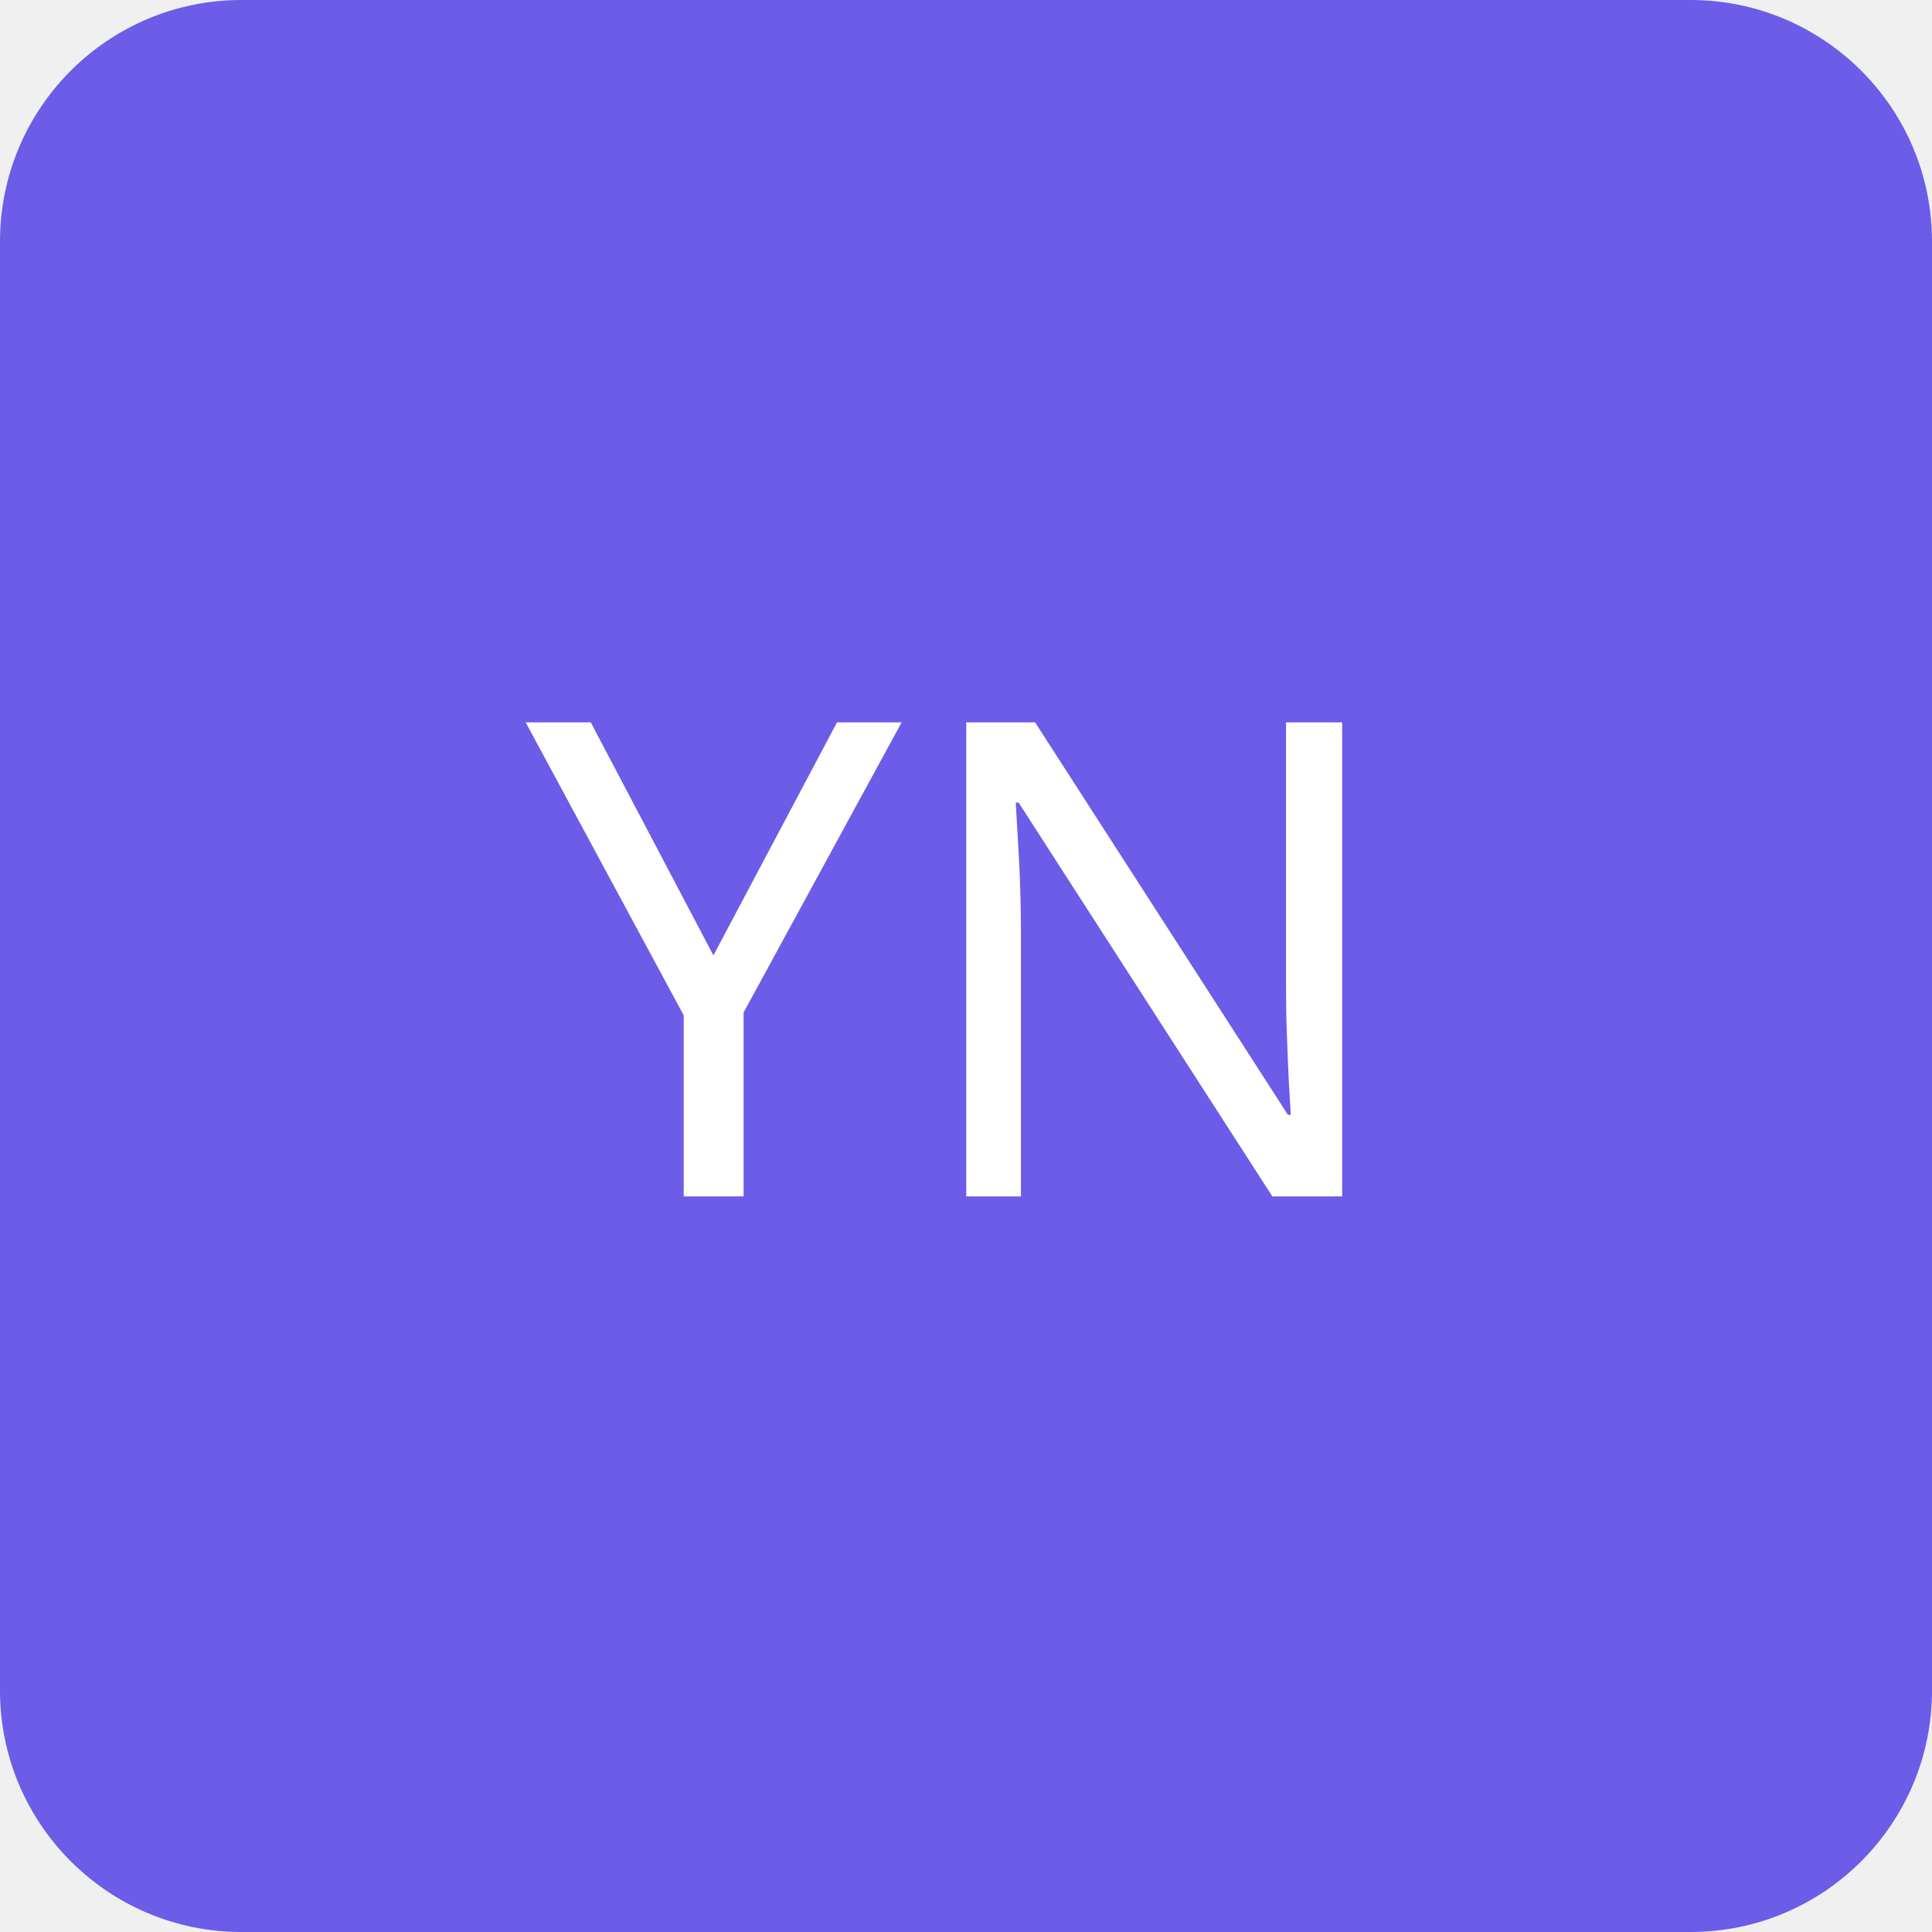
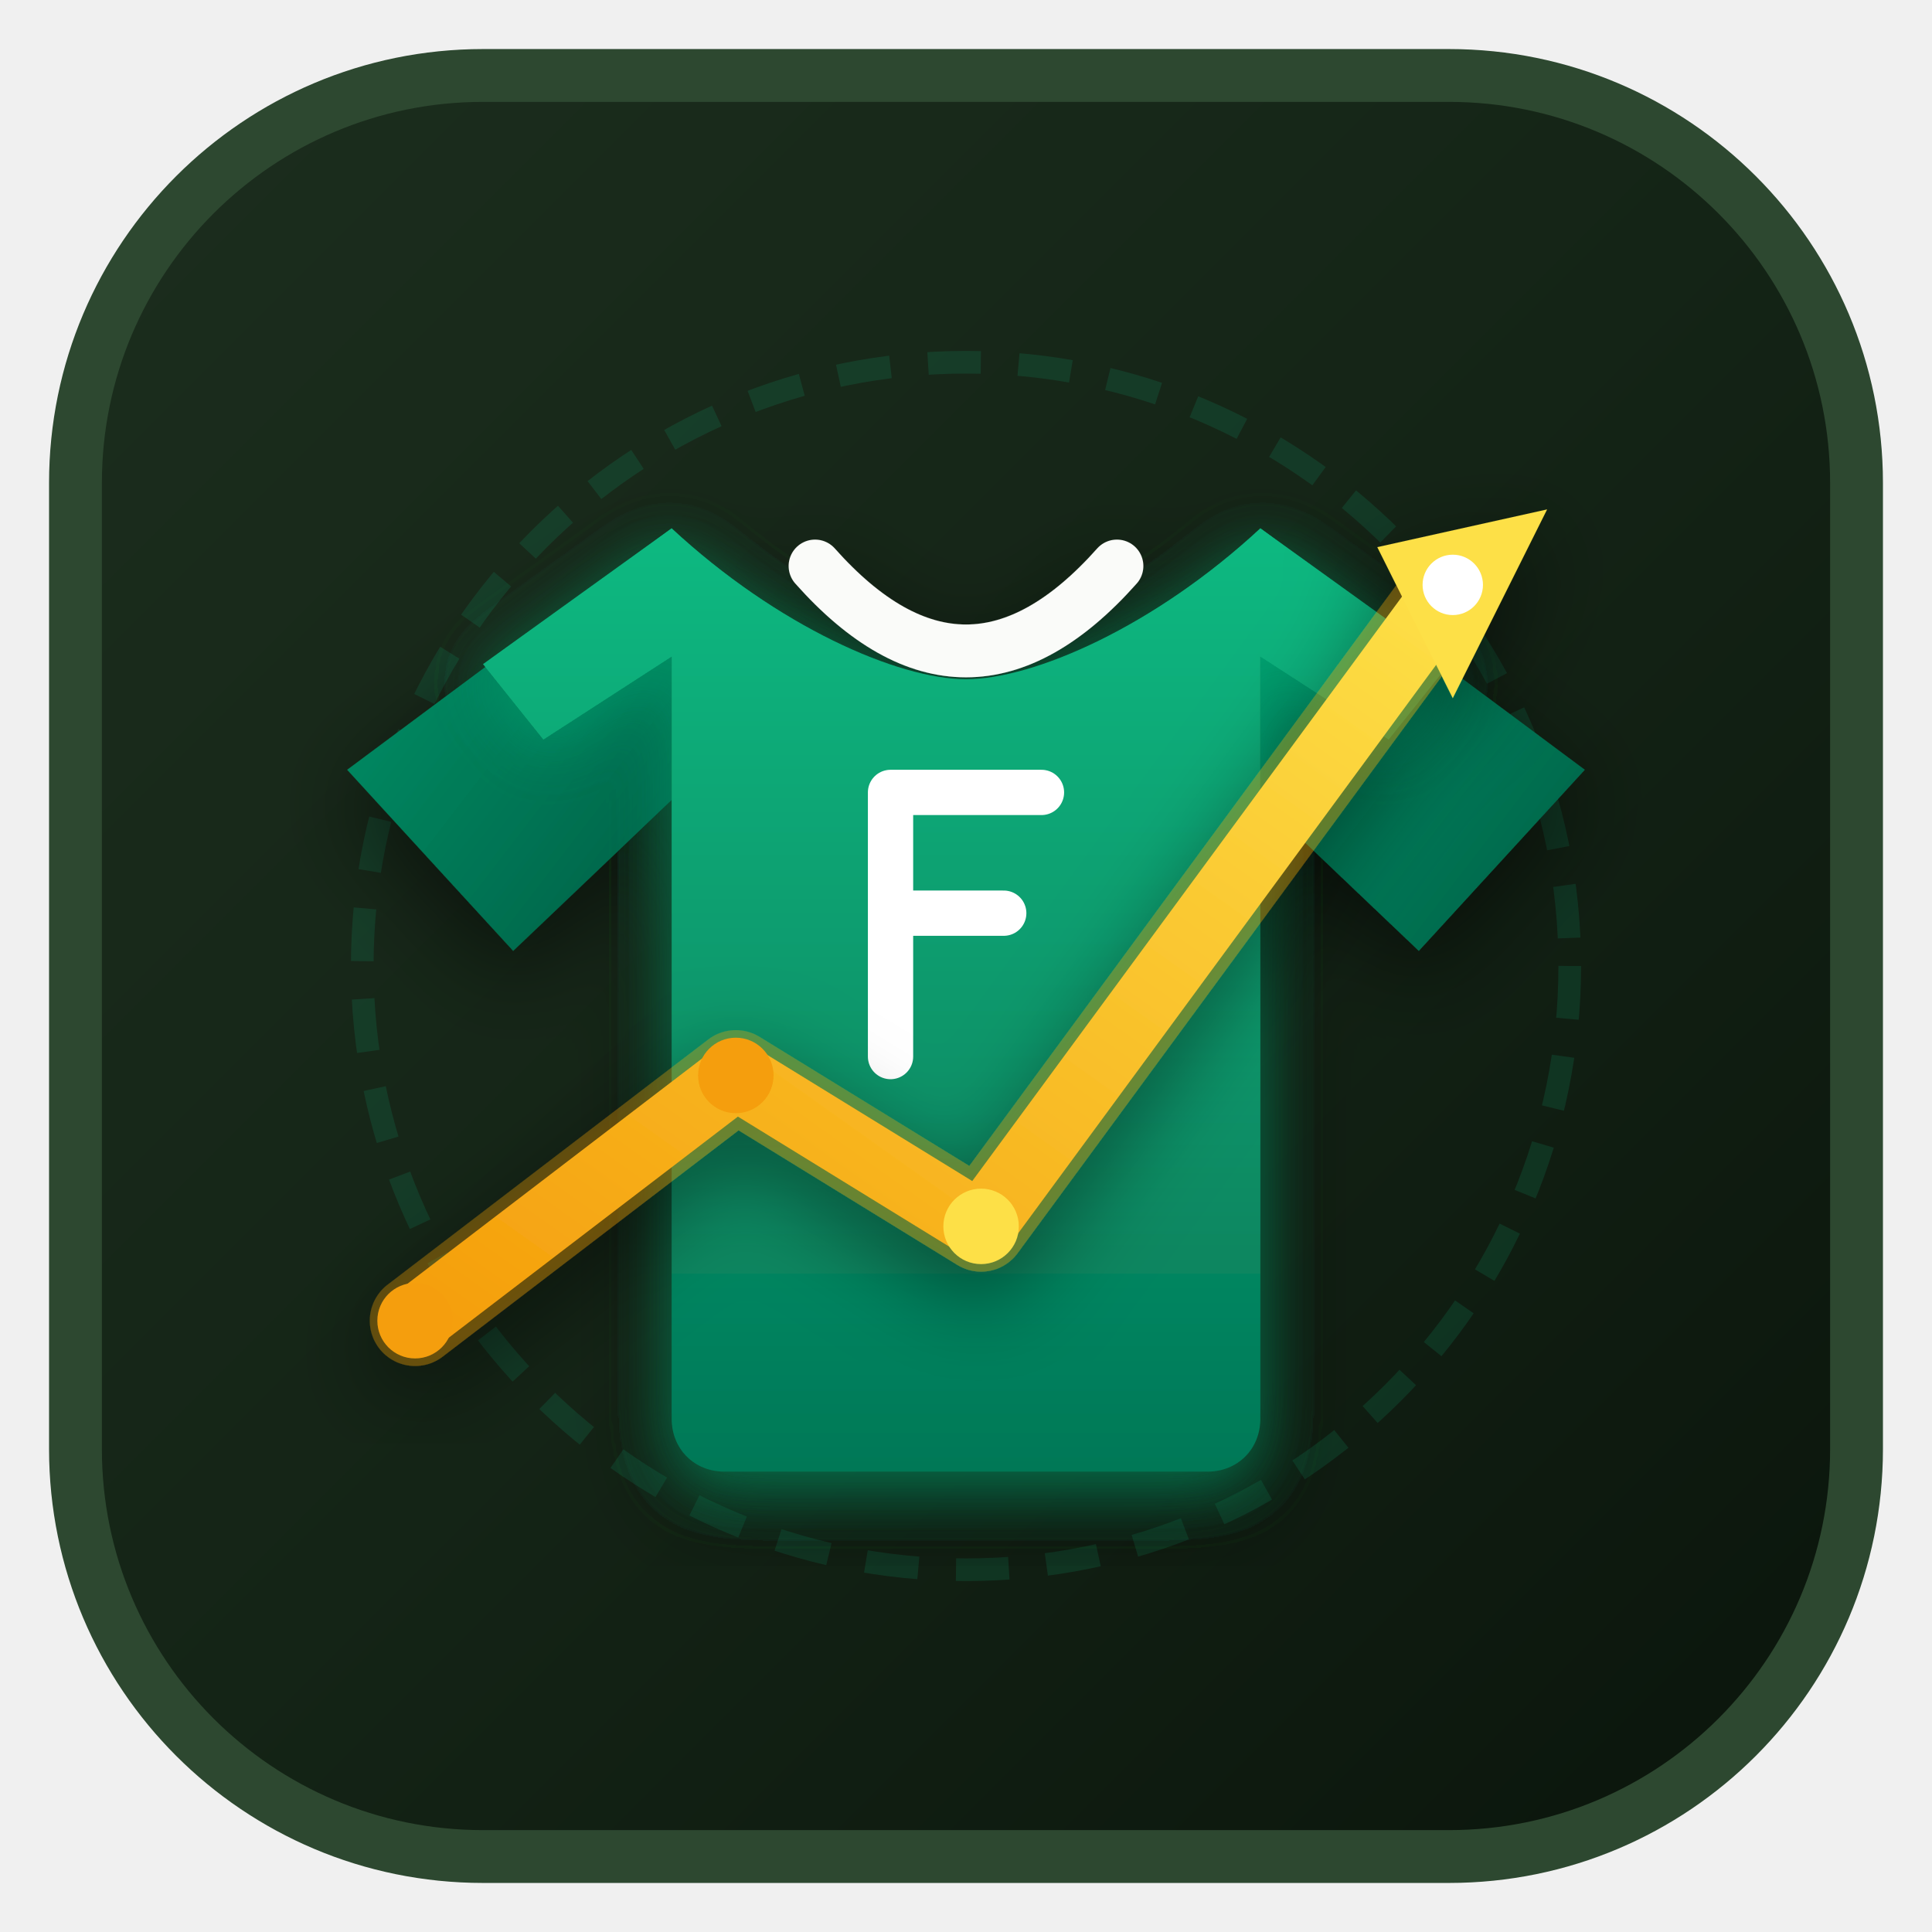
- <svg xmlns="http://www.w3.org/2000/svg" viewBox="0 0 64 64">
-   <rect width="64" height="64" rx="8" fill="#6c5ce7" />
-   <text x="50%" y="50%" dominant-baseline="middle" text-anchor="middle" font-family="Verdana" font-size="22" fill="white">YN</text>
+ <svg xmlns="http://www.w3.org/2000/svg" viewBox="0 0 512 512">
+   <defs>
+     <linearGradient id="bg" x1="0%" y1="0%" x2="100%" y2="100%">
+       <stop offset="0%" stop-color="#1C2E1E" />
+       <stop offset="50%" stop-color="#142416" />
+       <stop offset="100%" stop-color="#0A140B" />
+     </linearGradient>
+     <linearGradient id="kit" x1="0%" y1="0%" x2="0%" y2="100%">
+       <stop offset="0%" stop-color="#10B981" />
+       <stop offset="100%" stop-color="#047857" />
+     </linearGradient>
+     <linearGradient id="sleeves" x1="0%" y1="0%" x2="100%" y2="100%">
+       <stop offset="0%" stop-color="#059669" />
+       <stop offset="100%" stop-color="#065F46" />
+     </linearGradient>
+     <linearGradient id="gold" x1="0%" y1="100%" x2="100%" y2="0%">
+       <stop offset="0%" stop-color="#F59E0B" />
+       <stop offset="100%" stop-color="#FDE047" />
+     </linearGradient>
+     <filter id="shadow" x="-10%" y="-10%" width="120%" height="120%">
+       <feDropShadow dx="0" dy="8" stdDeviation="12" flood-color="#000000" flood-opacity="0.5" />
+     </filter>
+     <filter id="glow" x="-20%" y="-20%" width="140%" height="140%">
+       <feDropShadow dx="0" dy="4" stdDeviation="8" flood-color="#10B981" flood-opacity="0.4" />
+     </filter>
+   </defs>
+   <rect x="20" y="20" width="472" height="472" rx="108" fill="url(#bg)" stroke="#2D4830" stroke-width="14" />
+   <circle cx="256" cy="256" r="160" fill="none" stroke="#10B981" stroke-width="6" stroke-opacity="0.15" stroke-dasharray="14 10" />
+   <g filter="url(#shadow)">
+     <polygon points="178,140 92,204 136,252 178,212" fill="url(#sleeves)" />
+     <polygon points="334,140 420,204 376,252 334,212" fill="url(#sleeves)" />
+     <path d="M178 140 L128 176 L144 196 L178 174 L178 376 C178 384 184 390 192 390 L320 390 C328 390 334 384 334 376 L334 174 L368 196 L384 176 L334 140 C306 166 274 180 256 180 C238 180 206 166 178 140 Z" fill="url(#kit)" filter="url(#glow)" />
+     <path d="M216 150 Q256 195 296 150" fill="none" stroke="#FAFBF9" stroke-width="14" stroke-linecap="round" />
+     <path d="M236 210 L276 210 M236 242 L266 242 M236 210 L236 280" fill="none" stroke="#FFFFFF" stroke-width="12" stroke-linecap="round" stroke-linejoin="round" />
+   </g>
+   <g filter="url(#shadow)">
+     <path d="M110 350 L195 285 L260 325 L385 155" fill="none" stroke="#F59E0B" stroke-width="24" stroke-linecap="round" stroke-linejoin="round" opacity="0.3" />
+     <path d="M110 350 L195 285 L260 325 L385 155" fill="none" stroke="url(#gold)" stroke-width="18" stroke-linecap="round" stroke-linejoin="round" />
+     <circle cx="110" cy="350" r="10" fill="#F59E0B" />
+     <circle cx="195" cy="285" r="10" fill="#F59E0B" />
+     <circle cx="260" cy="325" r="10" fill="#FDE047" />
+     <polygon points="410,135 365,145 385,185" fill="#FDE047" />
+   </g>
+   <circle cx="385" cy="155" r="8" fill="#FFFFFF" />
</svg>
